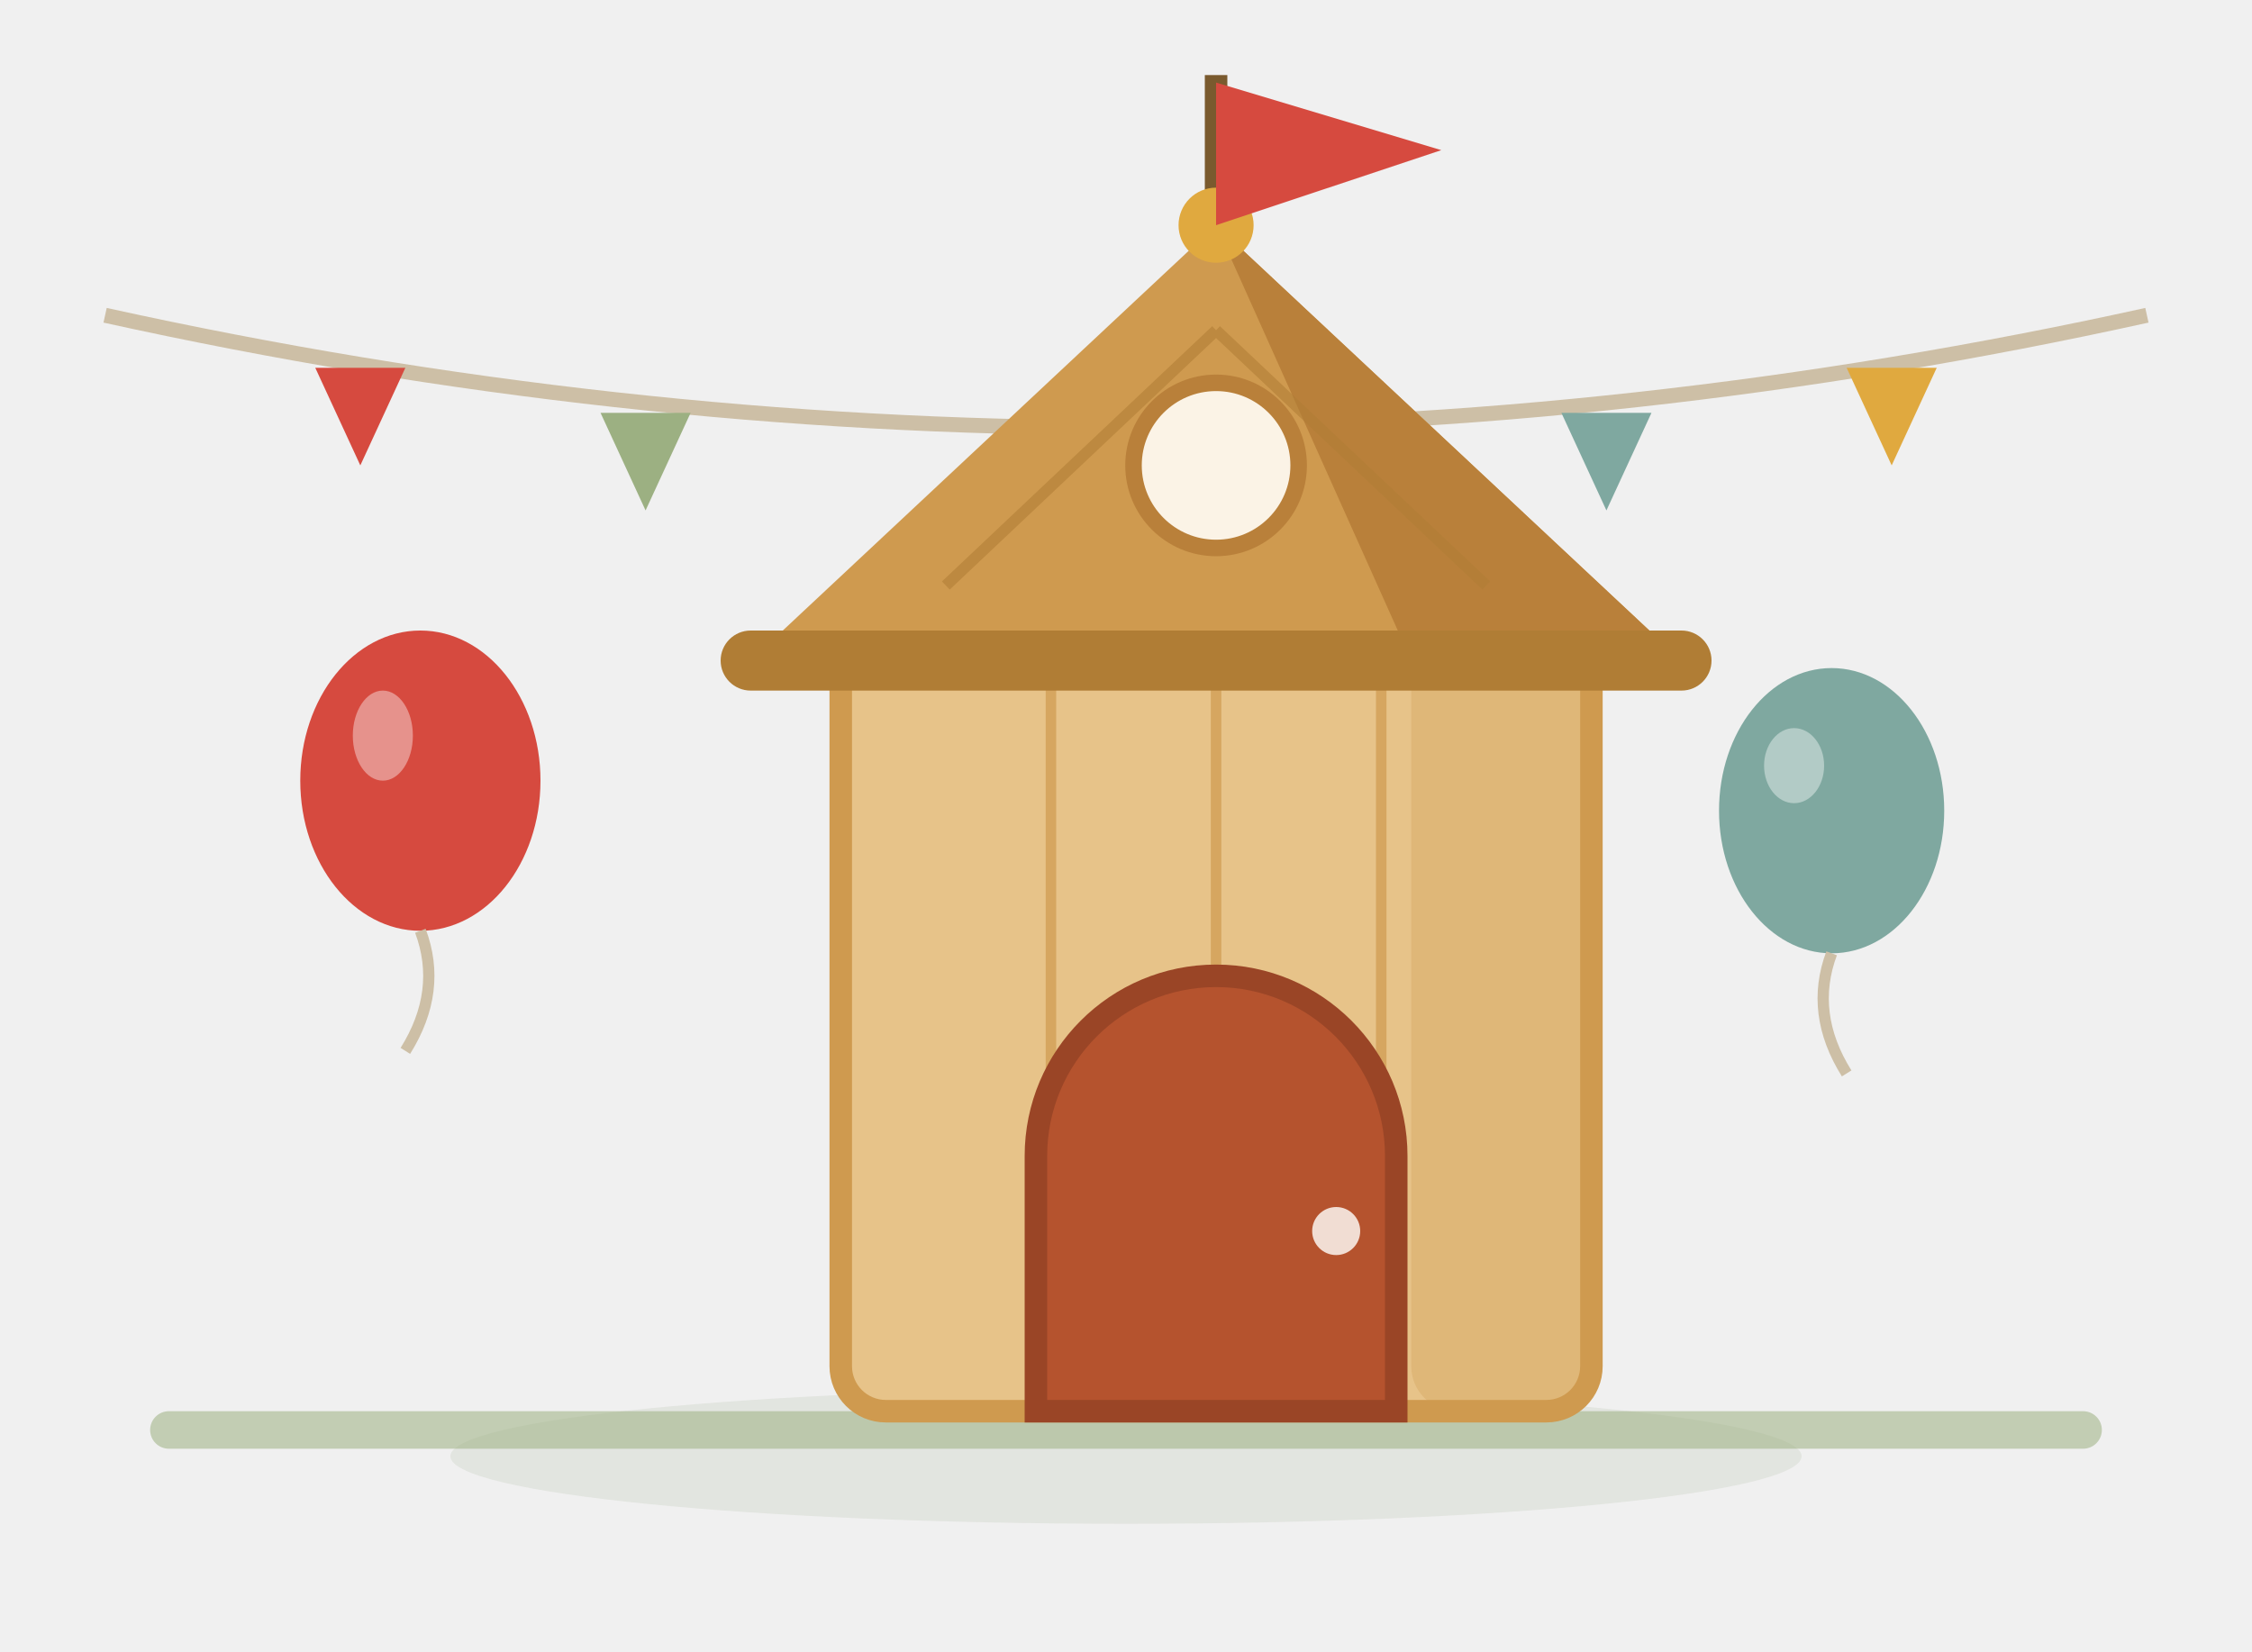
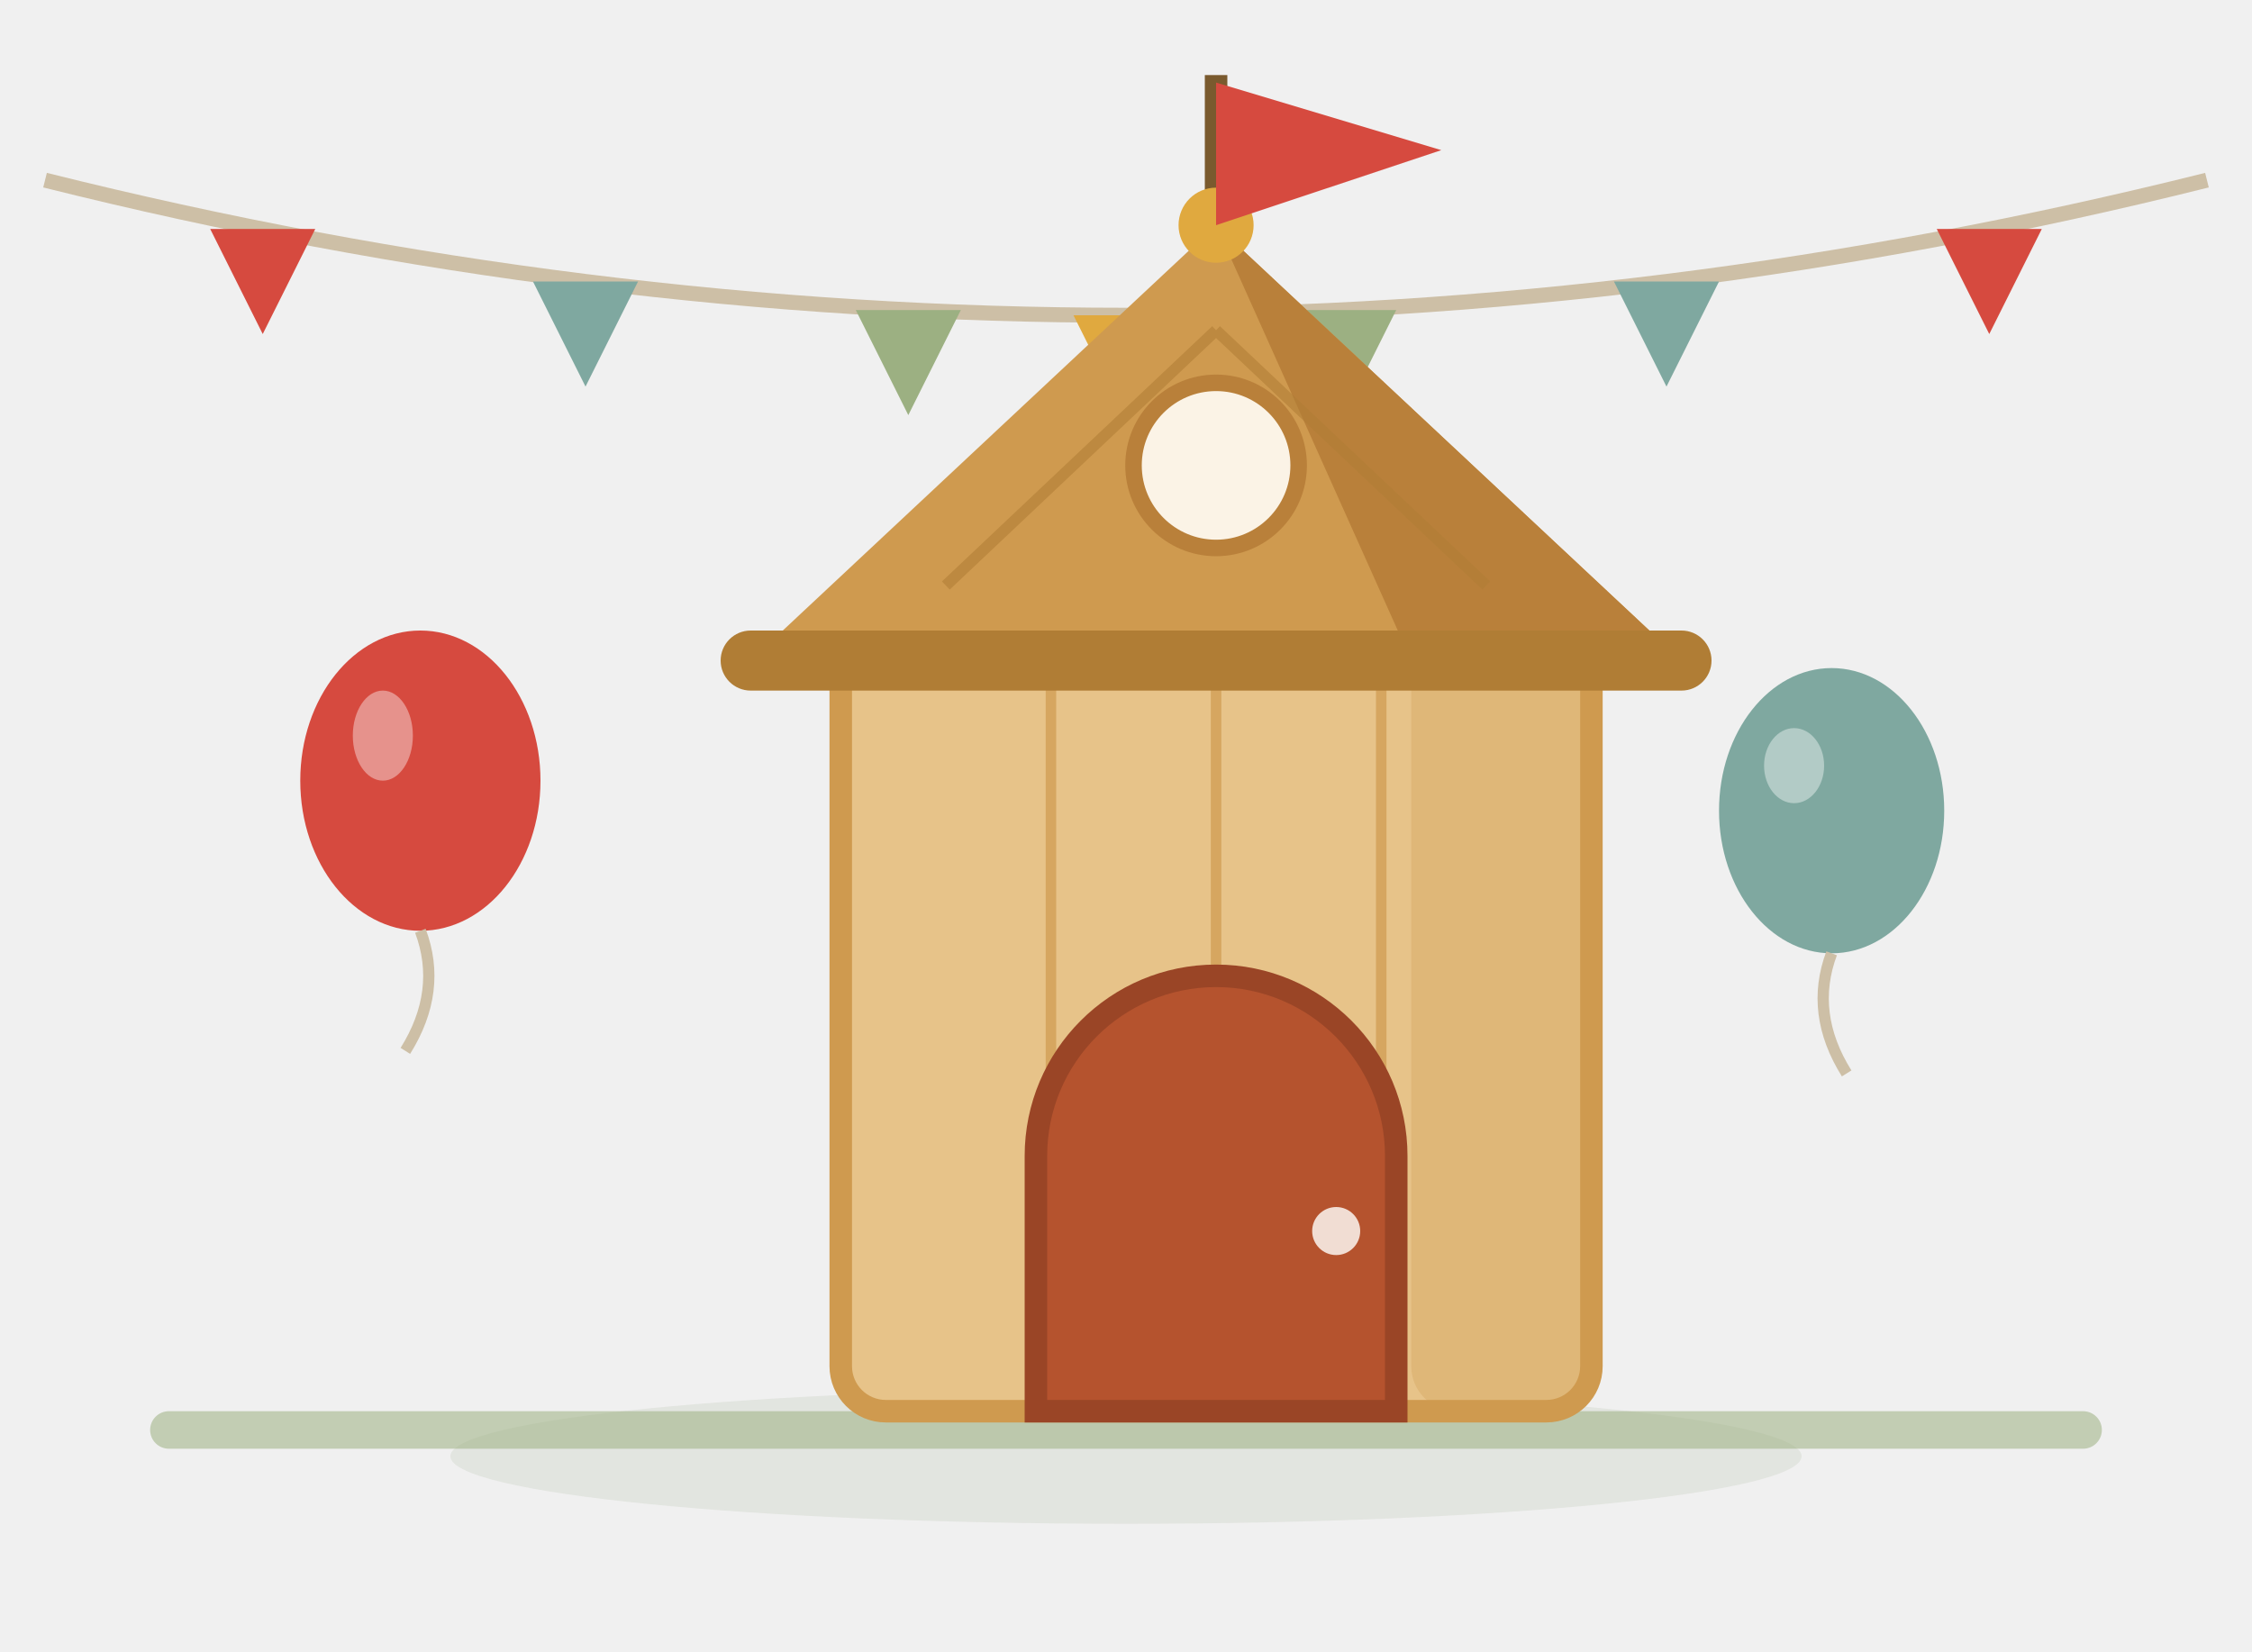
<svg xmlns="http://www.w3.org/2000/svg" viewBox="0 0 300 220" role="img" aria-label="Illustrated party tower with bunting flags and balloons.">
  <ellipse cx="150" cy="194" rx="90" ry="9" fill="#7a8f63" opacity="0.12" />
  <rect x="20" y="188" width="260" height="5" rx="2.5" fill="#9CB082" opacity="0.55" />
-   <path d="M14 42 Q150 72 286 42" fill="none" stroke="#cdbfa6" stroke-width="2" />
-   <path d="M42 49 l12 0 l-6 13 Z" fill="#D64A3F" />
-   <path d="M80 55 l12 0 l-6 13 Z" fill="#9CB082" />
-   <path d="M208 55 l12 0 l-6 13 Z" fill="#7FA8A0" />
-   <path d="M246 49 l12 0 l-6 13 Z" fill="#E0A93F" />
+   <path d="M6 24 Q150 60 294 24" fill="none" stroke="#cdbfa6" stroke-width="2" />
+   <g>
+     <path d="M28 30.5 L42 30.5 L35 44.5 Z" fill="#D64A3F" />
+     <path d="M71 37.5 L85 37.5 L78 51.5 Z" fill="#7FA8A0" />
+     <path d="M114 41.3 L128 41.3 L121 55.3 Z" fill="#9CB082" />
+     <path d="M143 42 L157 42 L150 56 Z" fill="#E0A93F" />
+     <path d="M172 41.3 L186 41.3 L179 55.3 Z" fill="#9CB082" />
+     <path d="M215 37.5 L229 37.5 L222 51.5 Z" fill="#7FA8A0" />
+     <path d="M258 30.5 L272 30.5 L265 44.5 Z" fill="#D64A3F" />
+   </g>
  <ellipse cx="56" cy="104" rx="16" ry="20" fill="#D64A3F" />
  <ellipse cx="51" cy="98" rx="4" ry="6" fill="#fff" opacity="0.4" />
  <path d="M56 124 q3 8 -2 16" stroke="#cdbfa6" stroke-width="1.5" fill="none" />
  <ellipse cx="244" cy="108" rx="15" ry="19" fill="#7FA8A0" />
  <ellipse cx="239" cy="102" rx="4" ry="5" fill="#fff" opacity="0.4" />
  <path d="M244 127 q-3 8 2 16" stroke="#cdbfa6" stroke-width="1.5" fill="none" />
  <rect x="112" y="86" width="100" height="102" rx="6" fill="#e7c389" />
  <g stroke="#cf9a4f" stroke-width="1.4" opacity="0.7">
    <line x1="140" y1="86" x2="140" y2="188" />
    <line x1="162" y1="86" x2="162" y2="188" />
    <line x1="184" y1="86" x2="184" y2="188" />
  </g>
  <rect x="188" y="86" width="24" height="102" rx="6" fill="#d3a45f" opacity="0.4" />
  <rect x="112" y="86" width="100" height="102" rx="6" fill="none" stroke="#cf9a4f" stroke-width="3" />
  <polygon points="100,88 162,30 224,88" fill="#cf9a4f" />
  <polygon points="162,30 224,88 188,88" fill="#b9803a" />
  <g stroke="#b07d35" stroke-width="1.5" opacity="0.6">
    <line x1="126" y1="78" x2="162" y2="44" />
    <line x1="198" y1="78" x2="162" y2="44" />
  </g>
  <rect x="96" y="84" width="132" height="8" rx="4" fill="#b07d35" />
  <circle cx="162" cy="62" r="11" fill="#fbf3e6" stroke="#b9803a" stroke-width="2.2" />
  <line x1="162" y1="30" x2="162" y2="10" stroke="#7a5a2e" stroke-width="3" />
  <circle cx="162" cy="30" r="5" fill="#E0A93F" />
  <path d="M162 11 L192 20 L162 30 Z" fill="#D64A3F" />
  <path d="M138 188 v-34 a24 24 0 0 1 48 0 v34 Z" fill="#B5532E" />
  <path d="M138 188 v-34 a24 24 0 0 1 48 0 v34 Z" fill="none" stroke="#9a4526" stroke-width="3" />
  <circle cx="178" cy="164" r="3.2" fill="#f1ddd3" />
</svg>
